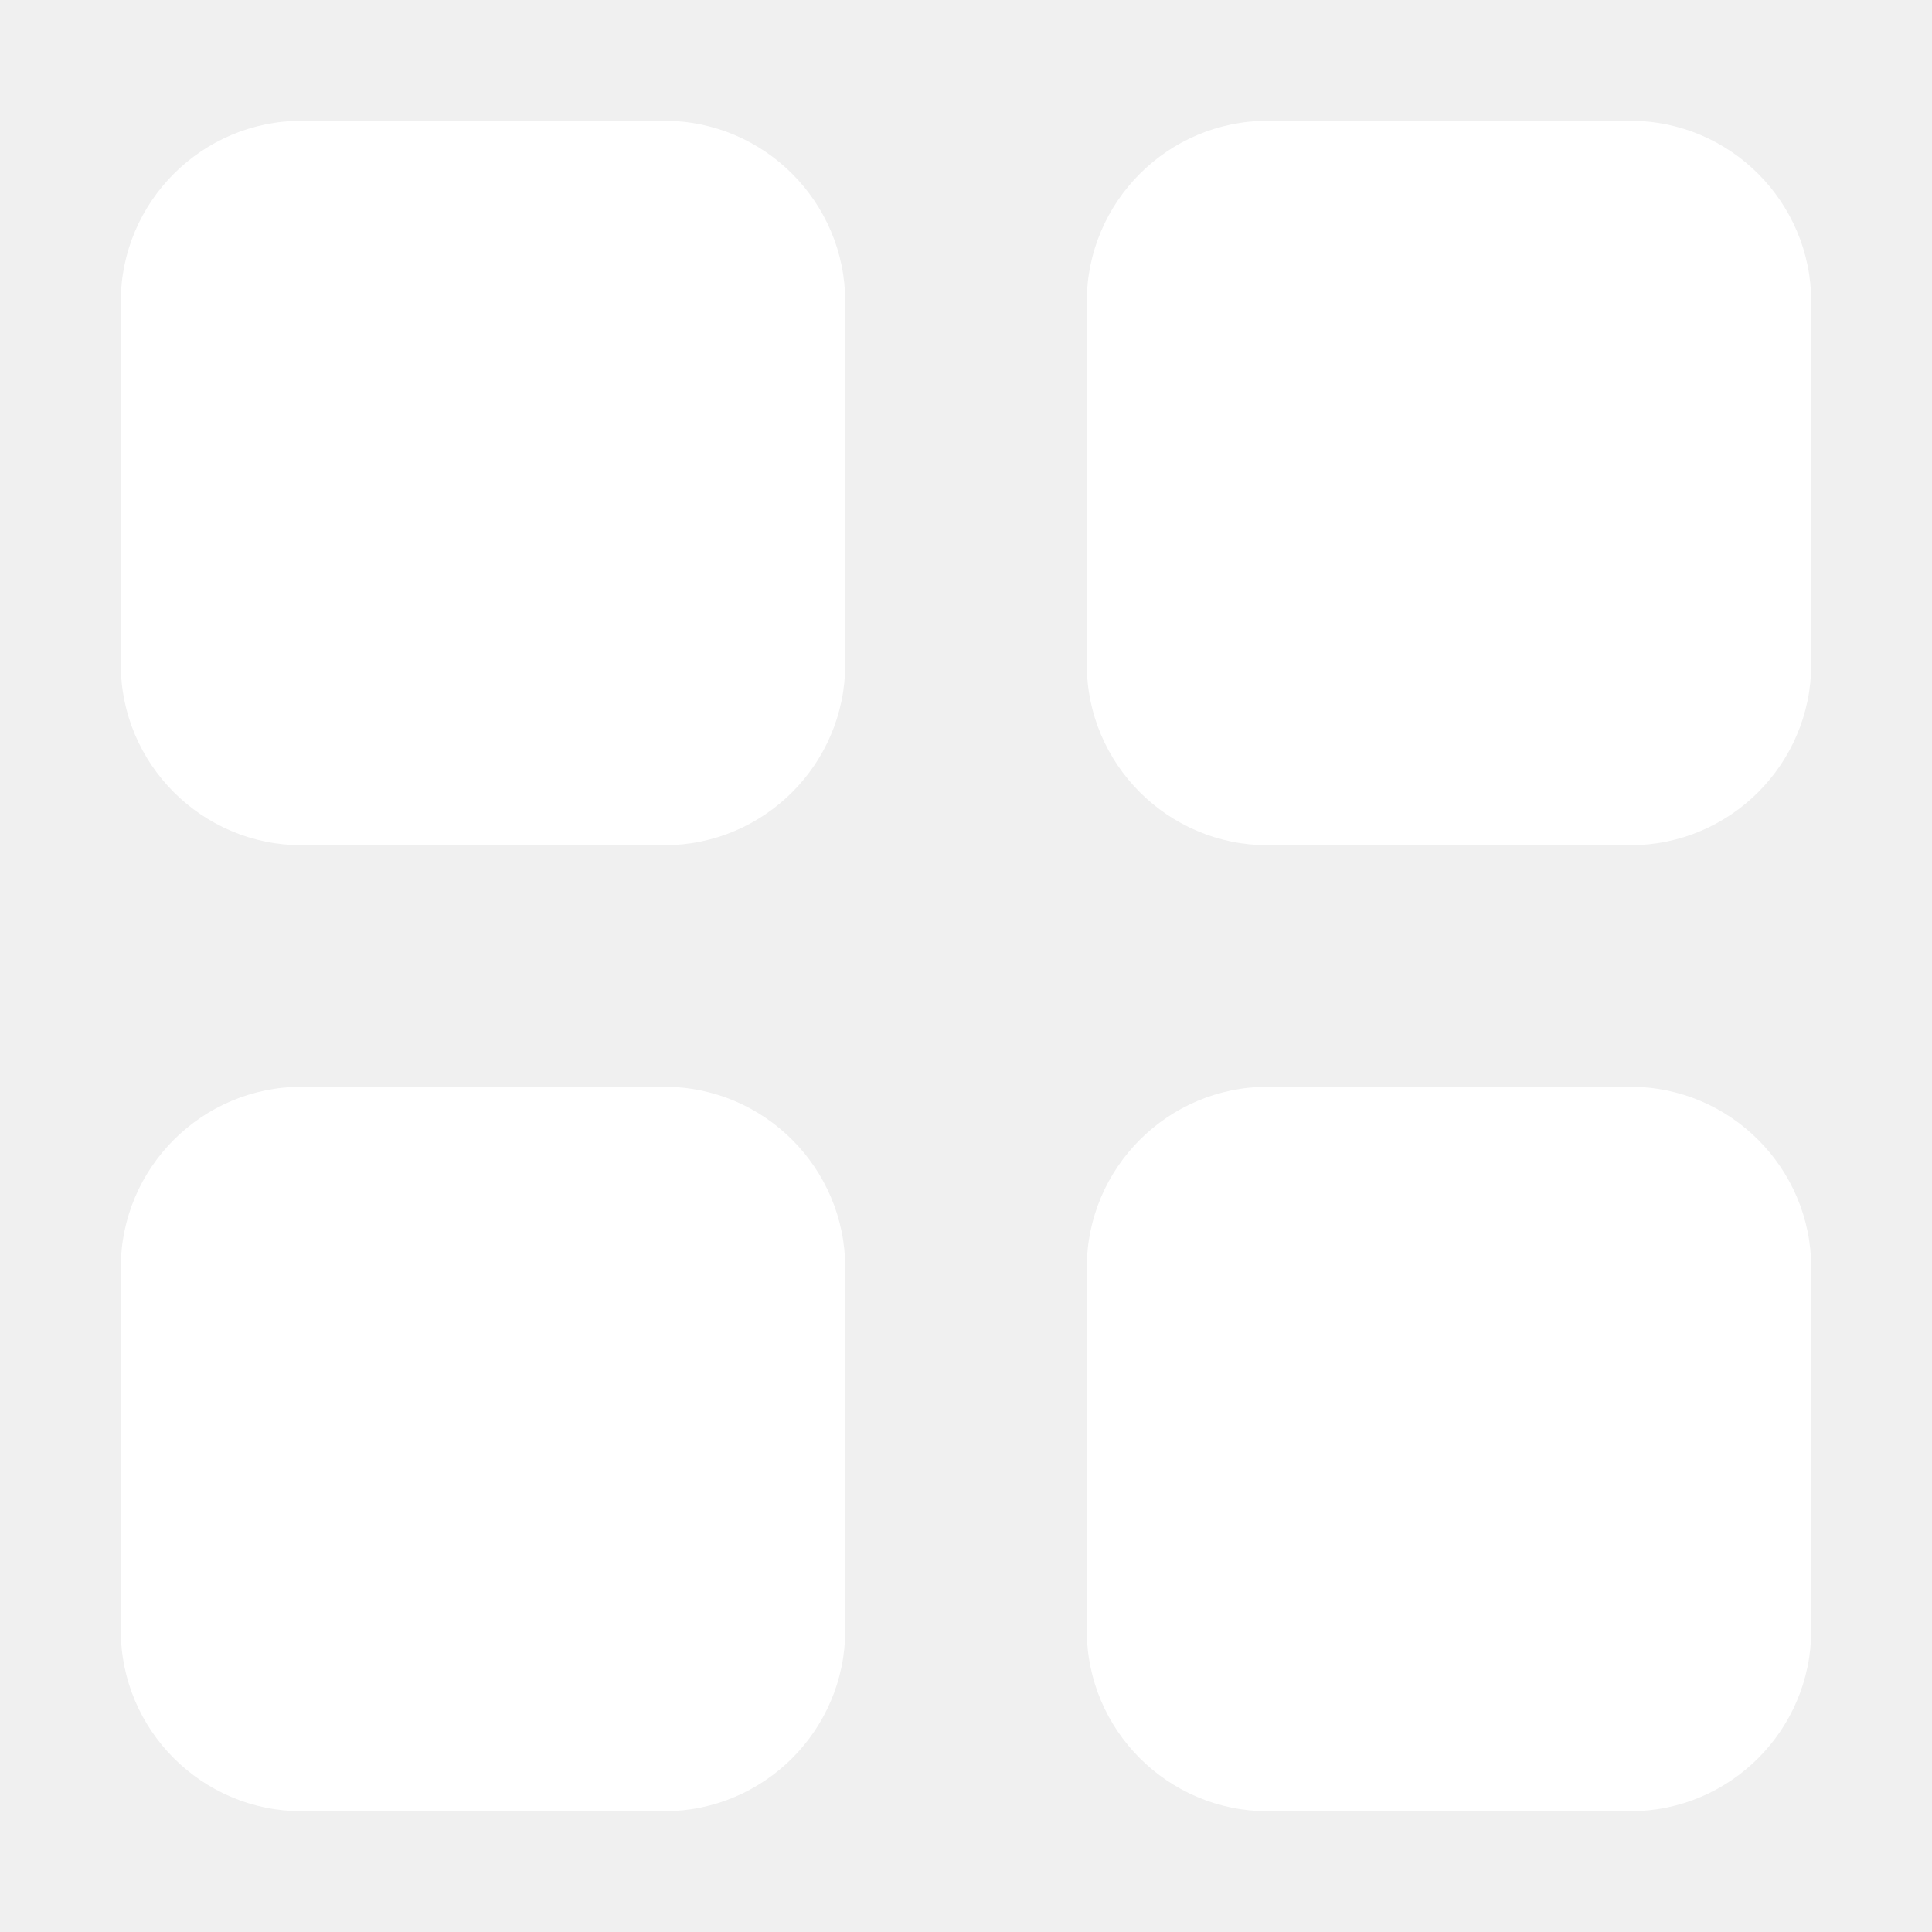
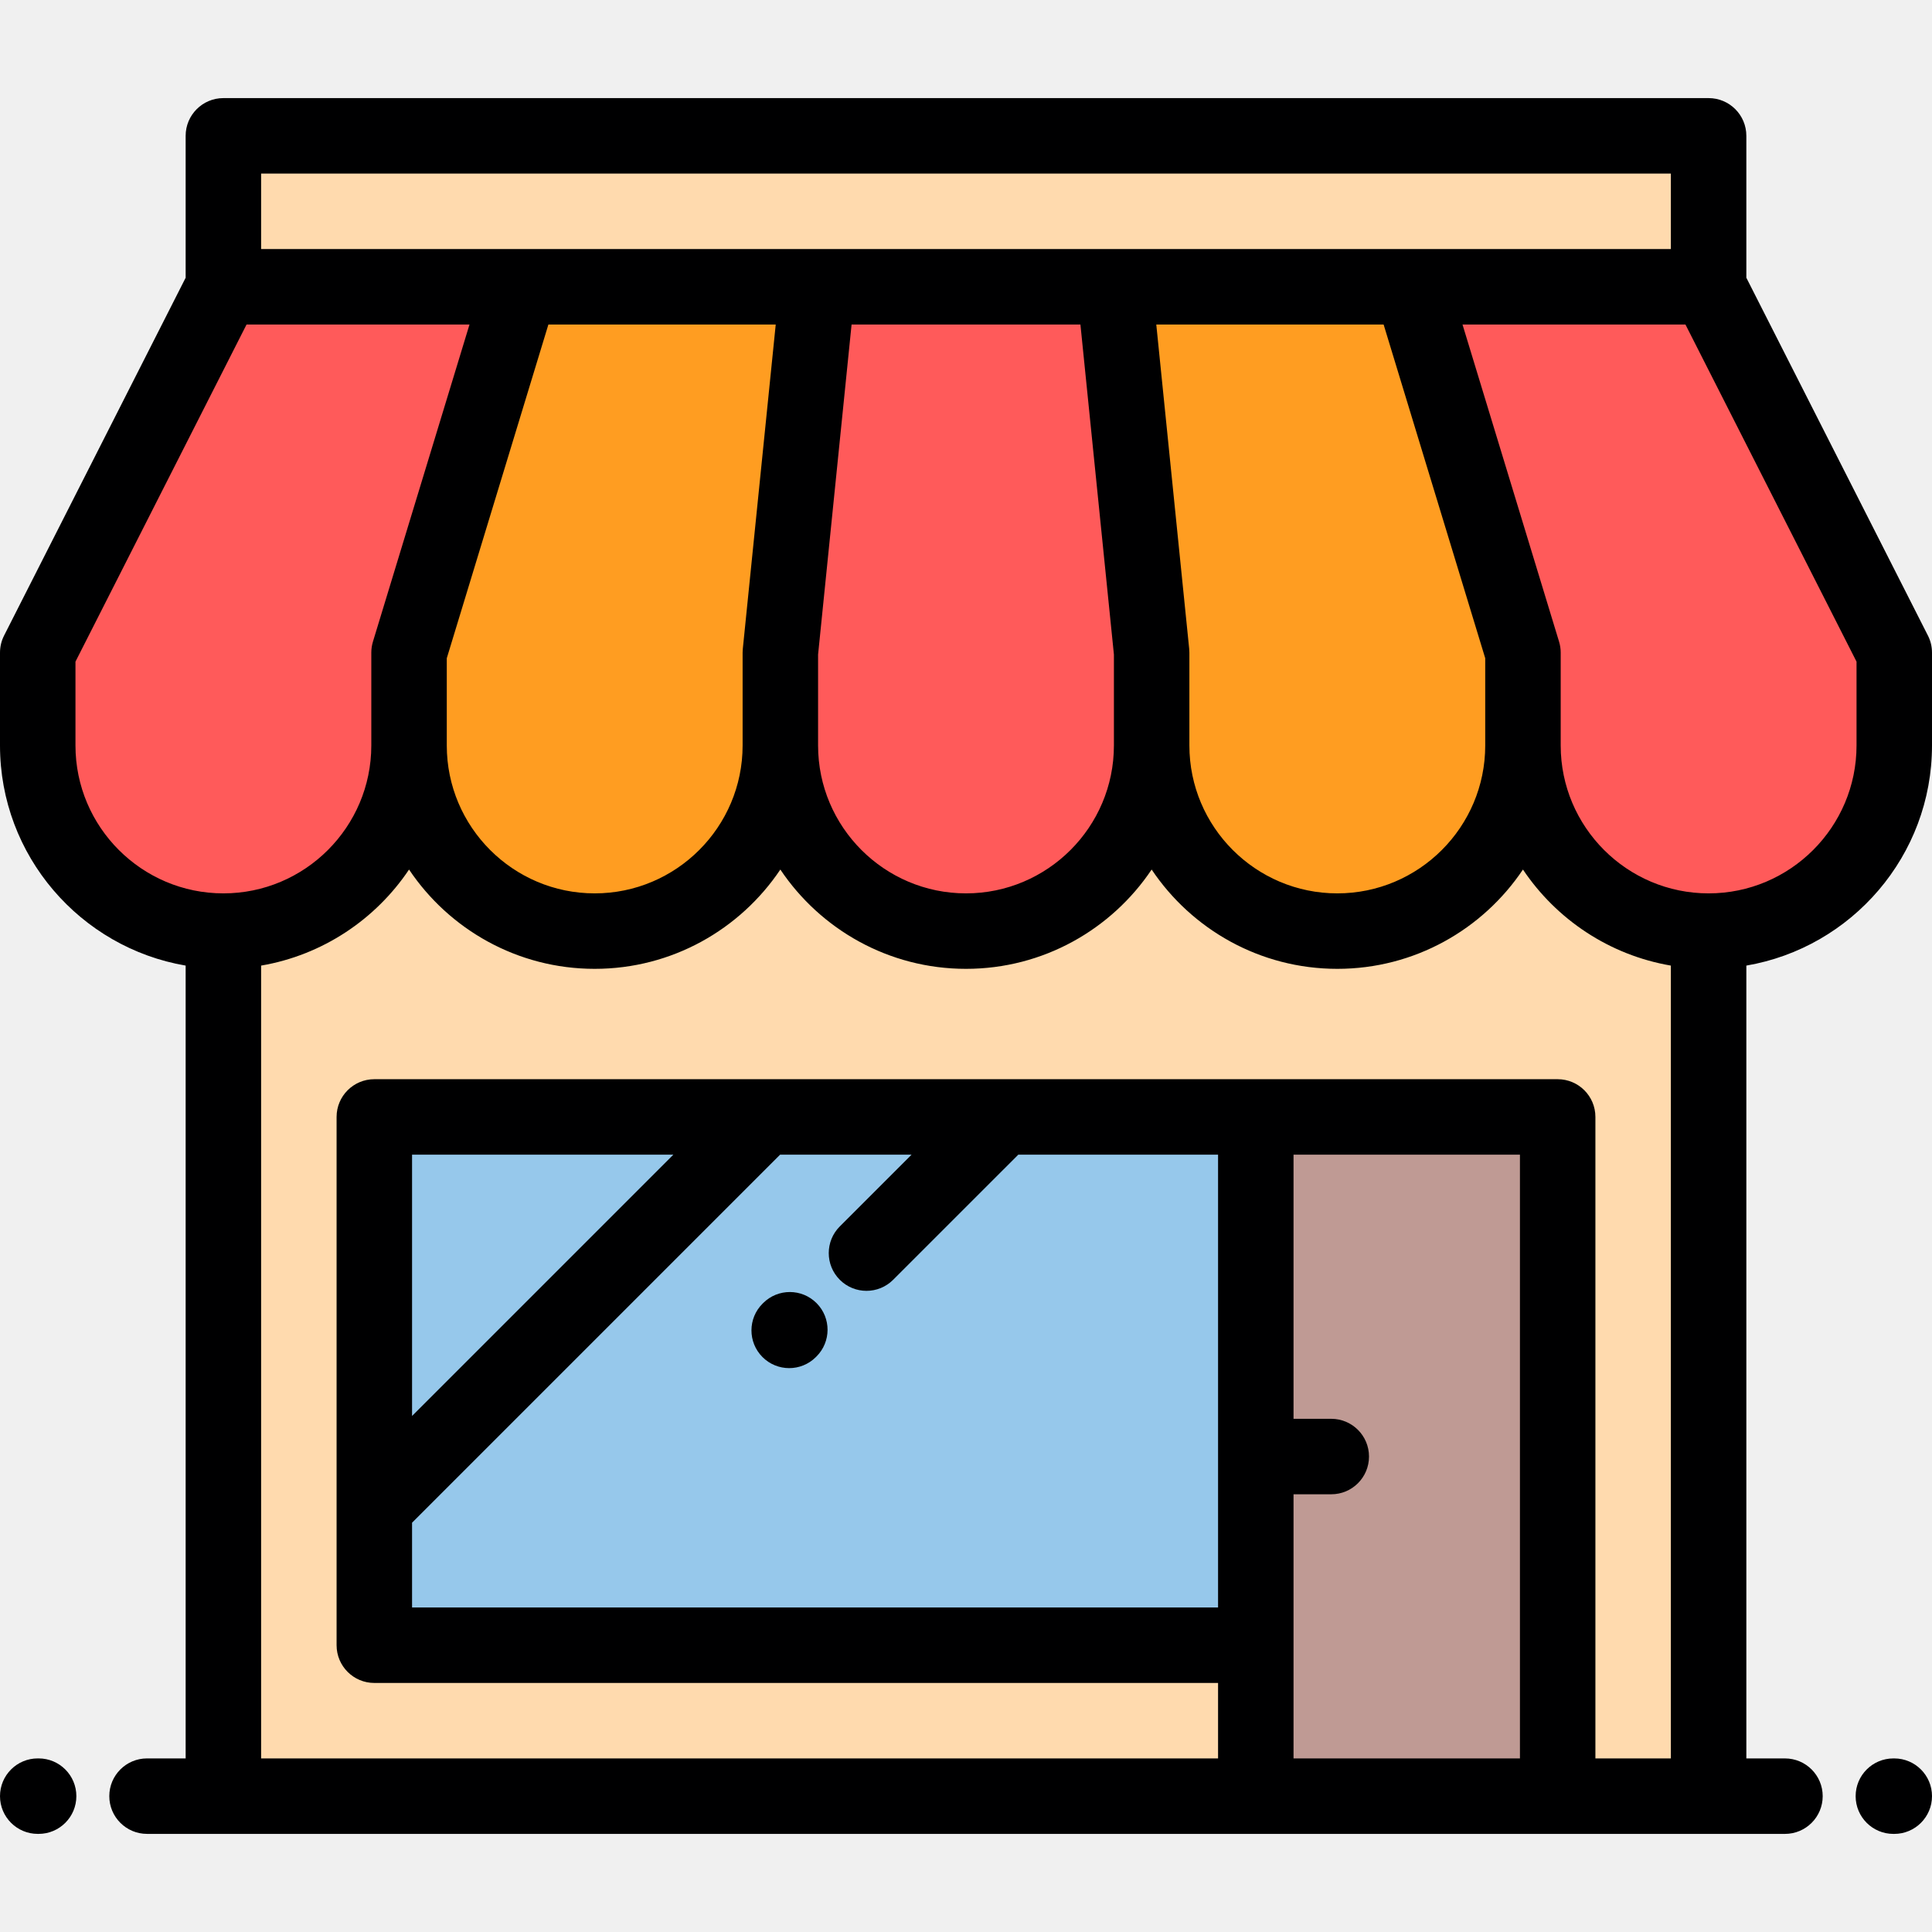
- <svg xmlns="http://www.w3.org/2000/svg" width="16" height="16" fill="white" class="bi bi-grid-fill" viewBox="0 0 16 16">
-   <path d="M1 2.5A1.5 1.5 0 0 1 2.5 1h3A1.5 1.5 0 0 1 7 2.5v3A1.5 1.5 0 0 1 5.5 7h-3A1.5 1.5 0 0 1 1 5.5v-3zm8 0A1.5 1.5 0 0 1 10.5 1h3A1.5 1.5 0 0 1 15 2.5v3A1.5 1.5 0 0 1 13.5 7h-3A1.5 1.5 0 0 1 9 5.5v-3zm-8 8A1.5 1.5 0 0 1 2.5 9h3A1.5 1.5 0 0 1 7 10.5v3A1.5 1.5 0 0 1 5.5 15h-3A1.5 1.5 0 0 1 1 13.5v-3zm8 0A1.5 1.5 0 0 1 10.5 9h3a1.5 1.5 0 0 1 1.5 1.5v3a1.5 1.5 0 0 1-1.5 1.5h-3A1.5 1.5 0 0 1 9 13.5v-3z" />
+ <svg xmlns="http://www.w3.org/2000/svg" id="Capa_1" style="enable-background:new 0 0 511.998 511.998;" version="1.1" viewBox="0 0 511.998 511.998" xml:space="preserve">
+   <g>
+     <polygon points="137.919,76.001 216.641,76.001 295.359,76.001 374.08,76.001 452.797,76.001    452.797,35.998 59.198,35.998 59.198,76.001  " style="fill:#FFDAAE;" />
+     <path d="M108.4,172.953l29.519-96.952H59.198L10,172.953v24.601c0,27.173,22.027,49.198,49.198,49.198   c27.175,0,49.202-22.025,49.202-49.198V172.953z" style="fill:#FF5A5A;" />
+     <path d="M137.919,76.001L108.4,172.953v24.601c0,27.173,22.025,49.198,49.199,49.198   c27.172,0,49.199-22.025,49.199-49.198v-24.601l9.842-96.952H137.919z" style="fill:#FF9D21;" />
+     <path d="M216.641,76.001l-9.842,96.952v24.601c0,27.173,22.027,49.198,49.201,49.198   c27.17,0,49.197-22.025,49.197-49.198v-24.601l-9.838-96.952H216.641z" style="fill:#FF5A5A;" />
+     <path d="M295.359,76.001l9.838,96.952v24.601c0,27.173,22.028,49.198,49.201,49.198   c27.173,0,49.2-22.025,49.2-49.198v-24.601L374.08,76.001H295.359z" style="fill:#FF9D21;" />
+     <path d="M374.08,76.001l29.519,96.952v24.601c0,27.173,22.026,49.198,49.2,49.198   s49.199-22.025,49.199-49.198v-24.601l-49.201-96.952H374.08z" style="fill:#FF5A5A;" />
+     <path d="M354.398,246.752c-27.173,0-49.201-22.025-49.201-49.198c0,27.173-22.027,49.198-49.197,49.198   c-27.174,0-49.201-22.025-49.201-49.198c0,27.173-22.027,49.198-49.199,49.198c-27.174,0-49.199-22.025-49.199-49.198   c0,27.173-22.027,49.198-49.202,49.198V476h273.6v-40.002h-233.6v-36.609V296h103.389h63.127h67.083h80.001v180h40V246.752   c-27.174,0-49.2-22.025-49.2-49.198C403.599,224.727,381.571,246.752,354.398,246.752z" style="fill:#FFDAAE;" />
+     <polygon points="332.798,296 265.715,296 202.588,296 99.199,296 99.199,399.389 99.199,435.998    332.798,435.998 332.798,385.998  " style="fill:#96C8EB;" />
+     <polygon points="332.798,296 332.798,385.998 332.798,435.998 332.798,476 412.799,476 412.799,296  " style="fill:#BF9A94;" />
+   </g>
+   <g>
+     <path d="M510.915,168.428l-48.118-94.824V35.998c0-5.522-4.476-10-10-10H59.198c-5.522,0-10,4.478-10,10   v37.611L1.082,168.428C0.371,169.83,0,171.381,0,172.953v24.601c0,29.232,21.304,53.568,49.198,58.337v210.105H38.965   c-5.523,0-10,4.478-10,10s4.477,10,10,10h20.156c0.025,0,0.051,0.004,0.077,0.004h273.6h80.001h40h20.233c5.522,0,10-4.478,10-10   s-4.478-10-10-10h-10.233V255.891c27.895-4.769,49.199-29.104,49.199-58.337v-24.601   C511.998,171.381,511.627,169.83,510.915,168.428z M69.198,45.998h373.599v20.003H374.08h-78.721H216.64h-78.722h-68.72V45.998z    M393.599,197.554c0,21.614-17.585,39.198-39.2,39.198s-39.201-17.584-39.201-39.198v-24.601c0-0.337-0.017-0.674-0.051-1.01   l-8.721-85.942h60.246l26.927,88.44V197.554z M295.197,197.554c0,21.614-17.584,39.198-39.197,39.198   c-21.615,0-39.201-17.584-39.201-39.198v-24.095l8.878-87.458h60.646l8.875,87.458v24.095H295.197z M196.799,172.953v24.601   c0,21.614-17.584,39.198-39.199,39.198s-39.199-17.584-39.199-39.198v-23.112l26.928-88.44h60.246l-8.724,85.942   C196.816,172.279,196.799,172.616,196.799,172.953z M20,197.554v-22.209l45.338-89.344h59.083L98.834,170.04   c-0.287,0.944-0.434,1.926-0.434,2.913v24.601c0,21.614-17.586,39.198-39.202,39.198C37.584,236.752,20,219.168,20,197.554z    M69.198,255.891c16.294-2.785,30.339-12.238,39.202-25.455c10.632,15.855,28.715,26.316,49.199,26.316   s38.566-10.461,49.199-26.316c10.633,15.855,28.717,26.316,49.201,26.316c20.482,0,38.566-10.46,49.197-26.316   c10.633,15.856,28.717,26.316,49.201,26.316s38.568-10.461,49.2-26.316c8.862,13.217,22.907,22.67,39.2,25.455V466h-20V296   c0-5.522-4.477-10-10-10h-80.001H99.199c-5.524,0-10,4.478-10,10v139.998c0,5.523,4.476,10,10,10h223.599V466h-253.6V255.891z    M109.199,403.531L206.73,306h34.84l-19.015,19.012c-3.905,3.904-3.905,10.236-0.001,14.142c1.953,1.953,4.512,2.93,7.072,2.93   c2.559,0,5.117-0.977,7.07-2.929L269.855,306h52.942v119.998H109.199V403.531z M109.199,375.246V306h69.246L109.199,375.246z    M342.798,466v-30.002v-40h10.001c5.523,0,10-4.477,10-10c0-5.522-4.477-10-10-10h-10.001V306h60.001v160H342.798z    M491.998,197.554c0,21.614-17.585,39.198-39.199,39.198c-21.615,0-39.2-17.584-39.2-39.198v-24.601   c0-0.987-0.146-1.969-0.434-2.913l-25.587-84.039h59.082l45.338,89.344V197.554z" style="fill:#000001;" />
+     <path d="M202.26,345.309l-0.167,0.166c-3.917,3.893-3.934,10.226-0.042,14.142   c1.955,1.966,4.523,2.949,7.092,2.949c2.55,0,5.1-0.969,7.051-2.908l0.167-0.166c3.917-3.893,3.935-10.225,0.042-14.142   C212.508,341.433,206.176,341.414,202.26,345.309z" style="fill:#000001;" />
+     <path d="M10.236,465.996H10c-5.523,0-10,4.478-10,10s4.477,10,10,10h0.236c5.522,0,10-4.478,10-10   S15.759,465.996,10.236,465.996z" style="fill:#000001;" />
+     <path d="M501.998,466h-0.236c-5.523,0-10,4.478-10,10s4.477,10,10,10h0.236c5.523,0,10-4.478,10-10   S507.521,466,501.998,466z" style="fill:#000001;" />
+   </g>
+   <g />
+   <g />
+   <g />
+   <g />
+   <g />
+   <g />
+   <g />
+   <g />
+   <g />
+   <g />
+   <g />
+   <g />
+   <g />
+   <g />
+   <g />
</svg>
